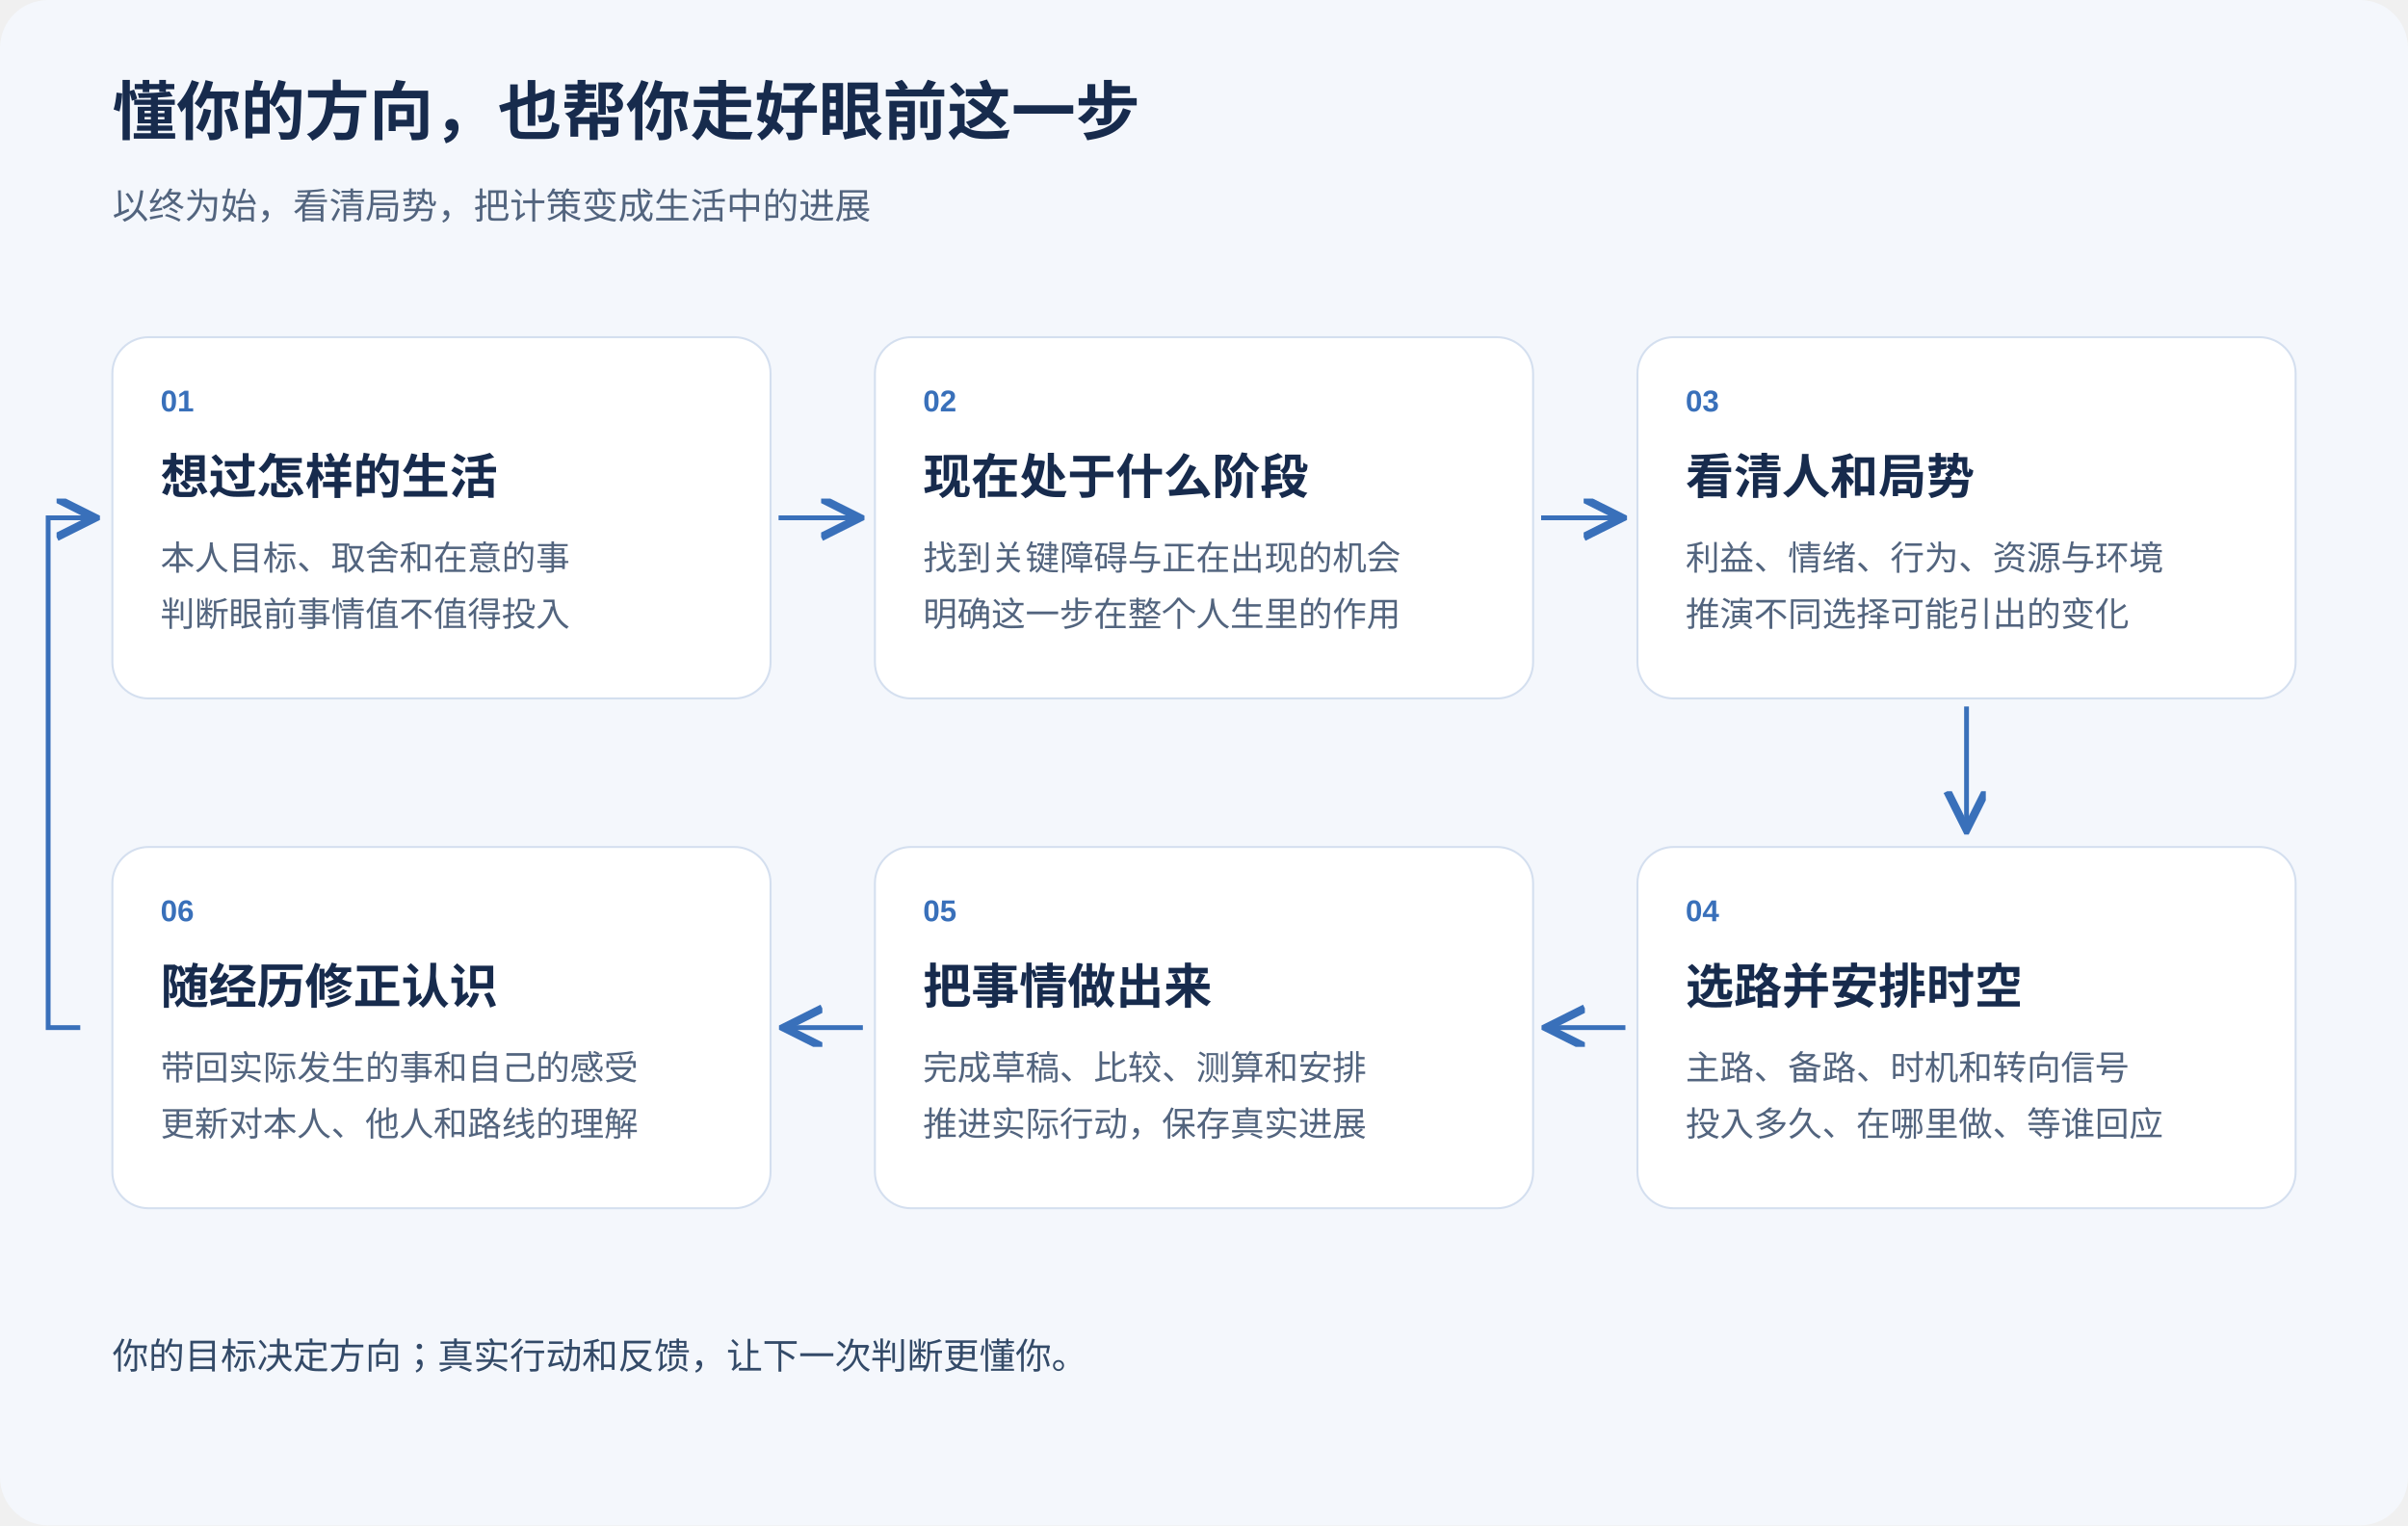
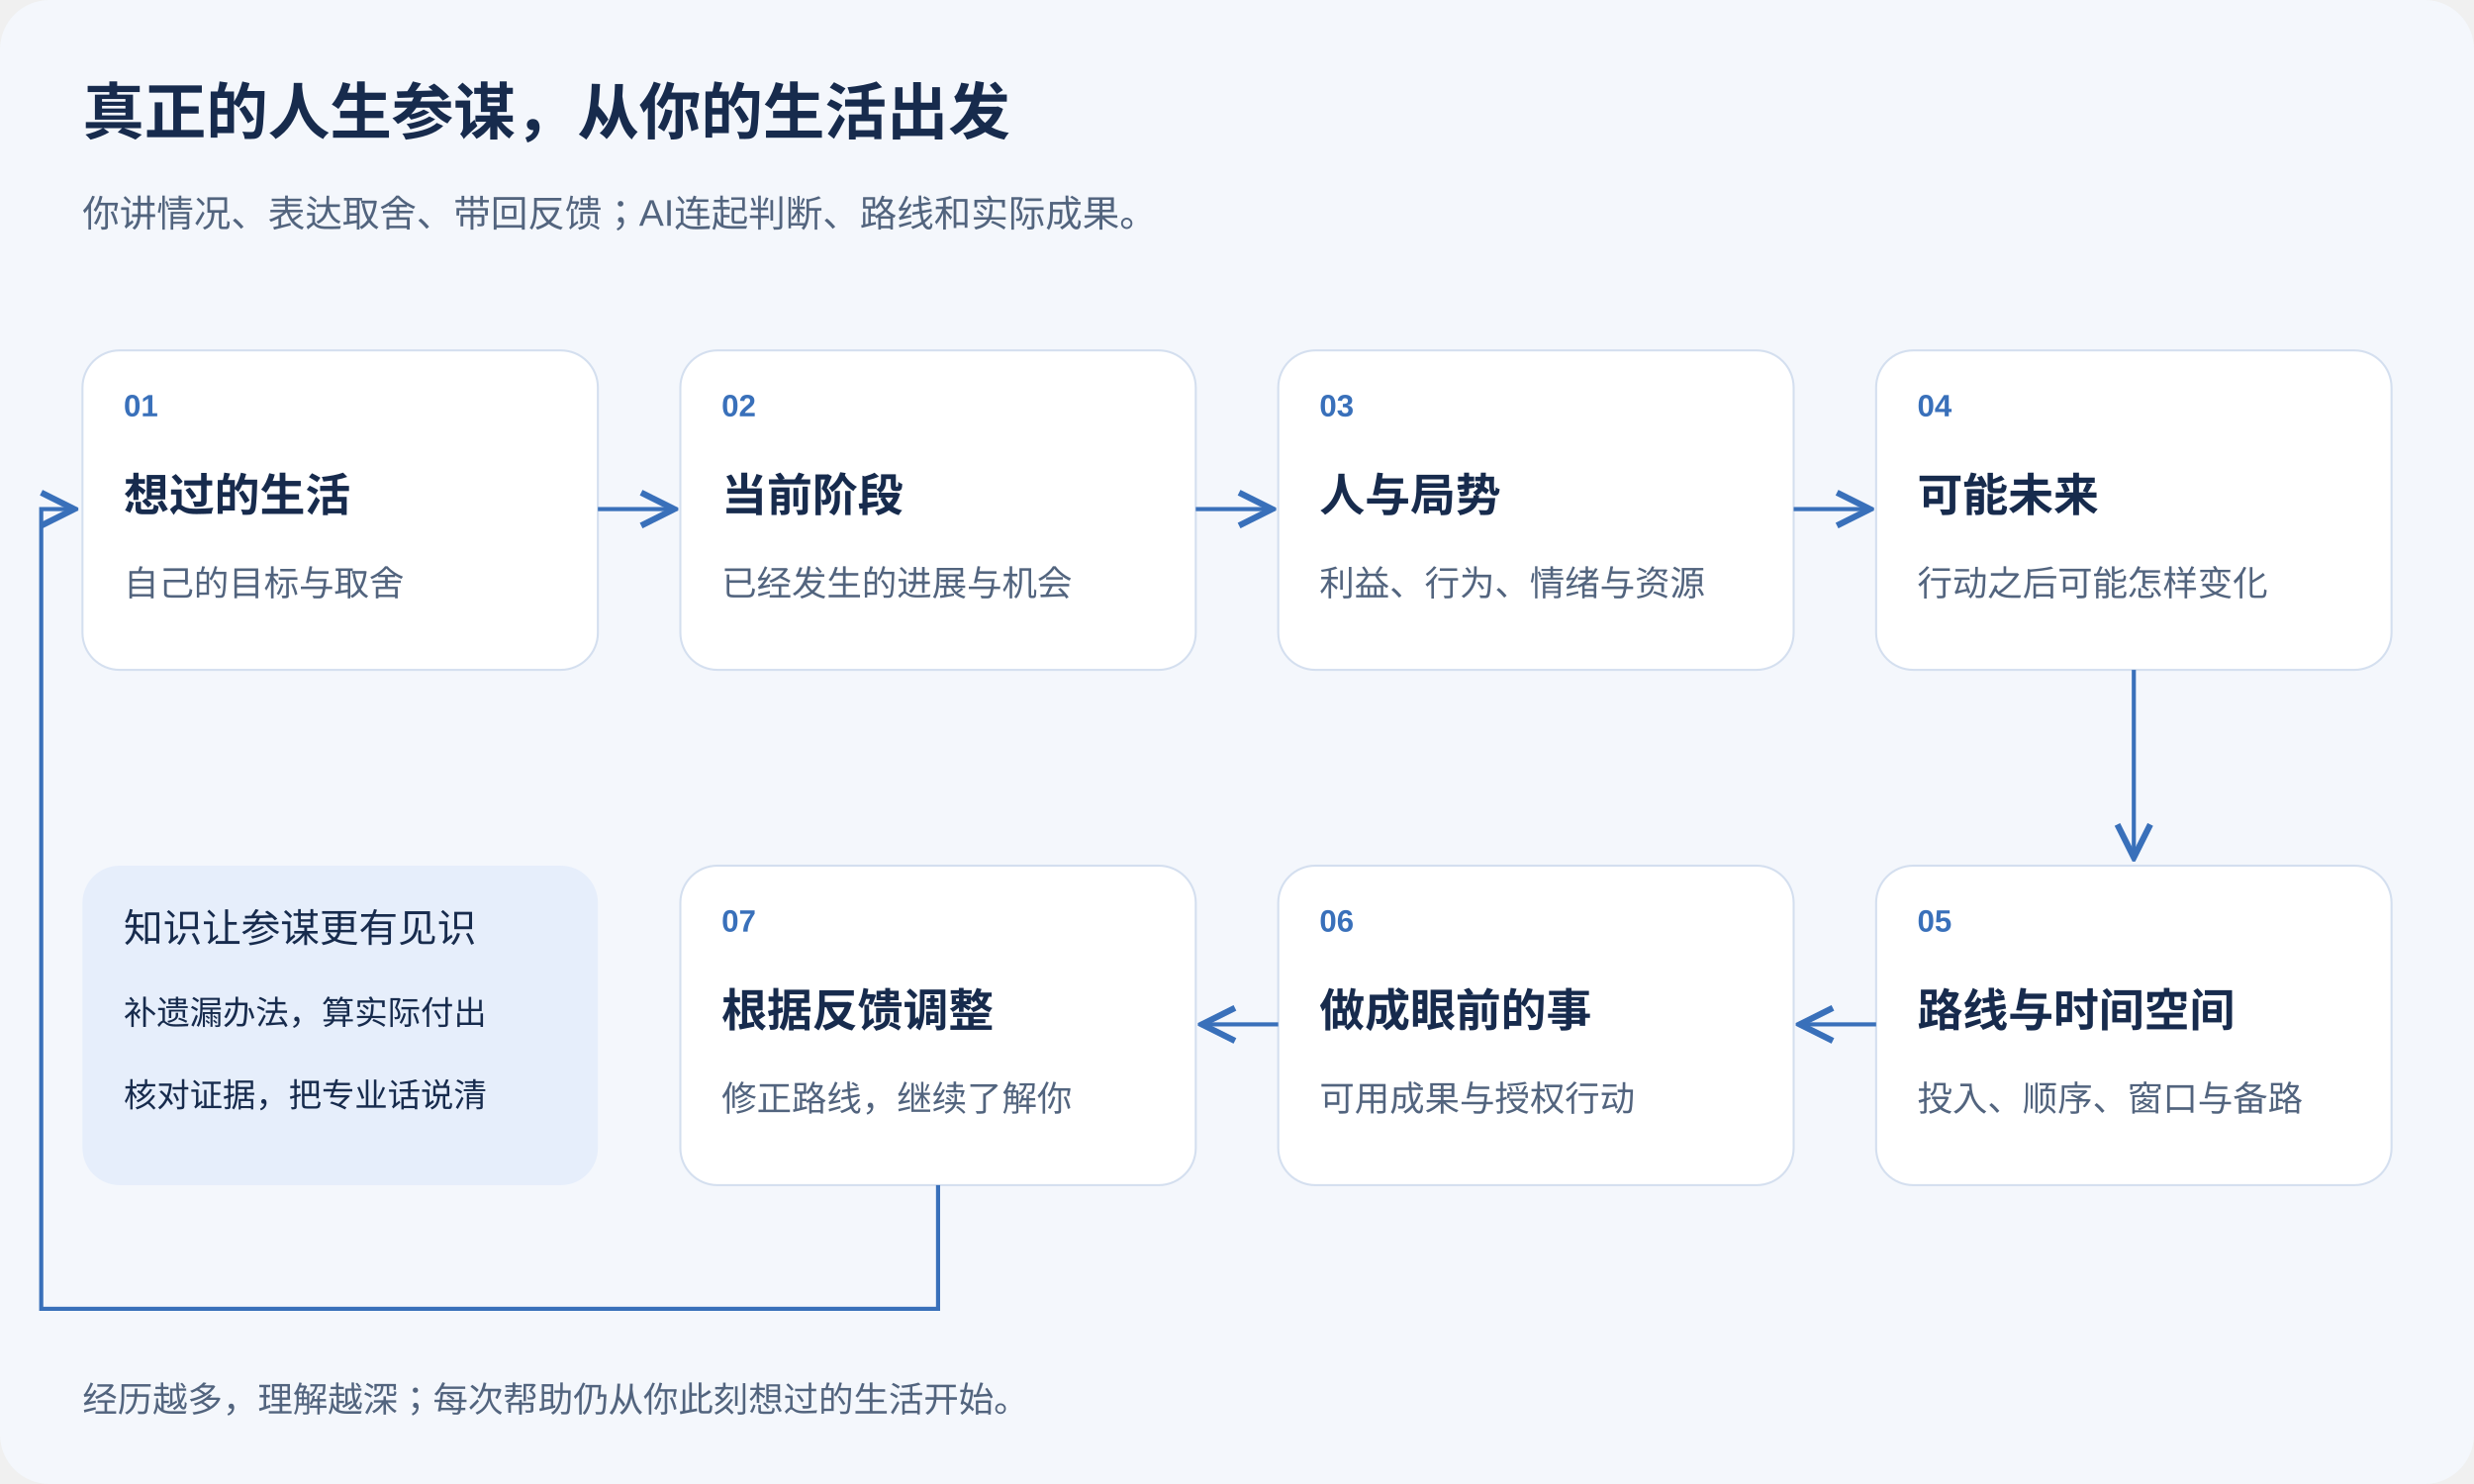
- <svg xmlns="http://www.w3.org/2000/svg" width="1200" height="760" viewBox="0 0 1200 760" role="img" aria-labelledby="title desc">
+ <svg xmlns="http://www.w3.org/2000/svg" width="1200" height="720" viewBox="0 0 1200 720" role="img" aria-labelledby="title desc">
  <defs>
-     <marker id="arrow" markerWidth="9" markerHeight="9" refX="7" refY="4" orient="auto">
-       <path d="M0 0L8 4L0 8" fill="none" stroke="#3970ba" stroke-width="1.7" />
+     <marker id="arrow" markerWidth="10" markerHeight="10" refX="8" refY="5" orient="auto">
+       <path d="M1 1L9 5L1 9" fill="none" stroke="#3970ba" stroke-width="1.5" />
    </marker>
  </defs>
-   <rect width="1200" height="760" rx="24" fill="#f4f7fc" />
+   <rect width="1200" height="720" rx="24" fill="#f4f7fc" />
  <g font-family="-apple-system,BlinkMacSystemFont,Segoe UI,PingFang SC,Arial,sans-serif">
-     <text x="56" y="67" font-size="32" font-weight="700" fill="#172b4d">懂你的方向，也帮你走好眼前这一步</text>
-     <text x="56" y="109" font-size="18" fill="#52647e">以终为始，看清局势，把计策变成生活中的进展</text>
-     <rect x="56" y="168" width="328" height="180" rx="18" fill="white" stroke="#d4dfef" />
-     <text x="80" y="205" font-size="15" font-weight="700" fill="#3970ba">01</text>
-     <text x="80" y="246" font-size="24" font-weight="650" fill="#172b4d">想过怎样的生活</text>
-     <text x="80" y="284" font-size="17" fill="#52647e">本人目标、取舍和在意的事</text>
-     <text x="80" y="312" font-size="17" fill="#52647e">判断眼前事情值不值得投入</text>
-     <rect x="436" y="168" width="328" height="180" rx="18" fill="white" stroke="#d4dfef" />
-     <text x="460" y="205" font-size="15" font-weight="700" fill="#3970ba">02</text>
-     <text x="460" y="246" font-size="24" font-weight="650" fill="#172b4d">现在处于什么阶段</text>
-     <text x="460" y="284" font-size="17" fill="#52647e">找到关键障碍与正在出现的机会</text>
-     <text x="460" y="312" font-size="17" fill="#52647e">明确这一步在整个人生里的作用</text>
-     <rect x="816" y="168" width="328" height="180" rx="18" fill="white" stroke="#d4dfef" />
-     <text x="840" y="205" font-size="15" font-weight="700" fill="#3970ba">03</text>
-     <text x="840" y="246" font-size="24" font-weight="650" fill="#172b4d">看清人和局势</text>
-     <text x="840" y="284" font-size="17" fill="#52647e">利益、情绪、行为、资源与环境</text>
-     <text x="840" y="312" font-size="17" fill="#52647e">推演不同选择可能引出的变化</text>
-     <rect x="56" y="422" width="328" height="180" rx="18" fill="white" stroke="#d4dfef" />
-     <text x="80" y="459" font-size="15" font-weight="700" fill="#3970ba">06</text>
-     <text x="80" y="500" font-size="24" font-weight="650" fill="#172b4d">随经历修正认识</text>
-     <text x="80" y="538" font-size="17" fill="#52647e">带回实际发生的事和自己的感受</text>
-     <text x="80" y="566" font-size="17" fill="#52647e">更新对本人、他人和路线的理解</text>
-     <rect x="436" y="422" width="328" height="180" rx="18" fill="white" stroke="#d4dfef" />
-     <text x="460" y="459" font-size="15" font-weight="700" fill="#3970ba">05</text>
-     <text x="460" y="500" font-size="24" font-weight="650" fill="#172b4d">把事情做出来</text>
-     <text x="460" y="538" font-size="17" fill="#52647e">完成草稿、比较、测算和安排</text>
-     <text x="460" y="566" font-size="17" fill="#52647e">推进实际行动，保存真实进展</text>
-     <rect x="816" y="422" width="328" height="180" rx="18" fill="white" stroke="#d4dfef" />
-     <text x="840" y="459" font-size="15" font-weight="700" fill="#3970ba">04</text>
-     <text x="840" y="500" font-size="24" font-weight="650" fill="#172b4d">选路并安排时空</text>
-     <text x="840" y="538" font-size="17" fill="#52647e">主路、备路、时机和转向信号</text>
-     <text x="840" y="566" font-size="17" fill="#52647e">投入多久、在哪里做、等谁回应</text>
-     <path d="M388 258H426" fill="none" stroke="#3970ba" stroke-width="2.4" marker-end="url(#arrow)" />
-     <path d="M768 258H806" fill="none" stroke="#3970ba" stroke-width="2.4" marker-end="url(#arrow)" />
-     <path d="M980 352V411" fill="none" stroke="#3970ba" stroke-width="2.4" marker-end="url(#arrow)" />
-     <path d="M810 512H773" fill="none" stroke="#3970ba" stroke-width="2.4" marker-end="url(#arrow)" />
-     <path d="M430 512H393" fill="none" stroke="#3970ba" stroke-width="2.4" marker-end="url(#arrow)" />
-     <path d="M40 512H24V258H45" fill="none" stroke="#3970ba" stroke-width="2.4" marker-end="url(#arrow)" />
-     <text x="56" y="682" font-size="18" fill="#334a68">你的目标决定方向；真实行动和反馈，让下一次判断更懂你。</text>
+     <text x="40" y="65" font-size="30" font-weight="700" fill="#172b4d">真正的人生参谋，从你的生活出发</text>
+     <text x="40" y="110" font-size="18" fill="#52647e">你讲情况、表达取舍、带回反馈；AI连起判断、路线和实际成果。</text>
+     <rect x="40" y="170" width="250" height="155" rx="18" fill="white" stroke="#d4dfef" />
+     <text x="60" y="202" font-size="15" font-weight="700" fill="#3970ba">01</text>
+     <text x="60" y="248" font-size="22" font-weight="650" fill="#172b4d">想过的生活</text>
+     <text x="60" y="289" font-size="17" fill="#52647e">自己的目标与取舍</text>
+     <rect x="330" y="170" width="250" height="155" rx="18" fill="white" stroke="#d4dfef" />
+     <text x="350" y="202" font-size="15" font-weight="700" fill="#3970ba">02</text>
+     <text x="350" y="248" font-size="22" font-weight="650" fill="#172b4d">当前阶段</text>
+     <text x="350" y="289" font-size="17" fill="#52647e">已经发生的进展与机会</text>
+     <rect x="620" y="170" width="250" height="155" rx="18" fill="white" stroke="#d4dfef" />
+     <text x="640" y="202" font-size="15" font-weight="700" fill="#3970ba">03</text>
+     <text x="640" y="248" font-size="22" font-weight="650" fill="#172b4d">人与局势</text>
+     <text x="640" y="289" font-size="17" fill="#52647e">利益、行为、情绪与资源</text>
+     <rect x="910" y="170" width="250" height="155" rx="18" fill="white" stroke="#d4dfef" />
+     <text x="930" y="202" font-size="15" font-weight="700" fill="#3970ba">04</text>
+     <text x="930" y="248" font-size="22" font-weight="650" fill="#172b4d">可能未来</text>
+     <text x="930" y="289" font-size="17" fill="#52647e">行动之后可能怎样变化</text>
+     <rect x="910" y="420" width="250" height="155" rx="18" fill="white" stroke="#d4dfef" />
+     <text x="930" y="452" font-size="15" font-weight="700" fill="#3970ba">05</text>
+     <text x="930" y="498" font-size="22" font-weight="650" fill="#172b4d">路线与时间空间</text>
+     <text x="930" y="539" font-size="17" fill="#52647e">投入、顺序、窗口与备路</text>
+     <rect x="620" y="420" width="250" height="155" rx="18" fill="white" stroke="#d4dfef" />
+     <text x="640" y="452" font-size="15" font-weight="700" fill="#3970ba">06</text>
+     <text x="640" y="498" font-size="22" font-weight="650" fill="#172b4d">做成眼前的事</text>
+     <text x="640" y="539" font-size="17" fill="#52647e">可用成果与授权行动</text>
+     <rect x="330" y="420" width="250" height="155" rx="18" fill="white" stroke="#d4dfef" />
+     <text x="350" y="452" font-size="15" font-weight="700" fill="#3970ba">07</text>
+     <text x="350" y="498" font-size="22" font-weight="650" fill="#172b4d">根据反馈调整</text>
+     <text x="350" y="539" font-size="17" fill="#52647e">修正路线，继续了解你</text>
+     <path d="M290 247H325" stroke="#3970ba" stroke-width="2" fill="none" marker-end="url(#arrow)" />
+     <path d="M580 247H615" stroke="#3970ba" stroke-width="2" fill="none" marker-end="url(#arrow)" />
+     <path d="M870 247H905" stroke="#3970ba" stroke-width="2" fill="none" marker-end="url(#arrow)" />
+     <path d="M1035 325V414" stroke="#3970ba" stroke-width="2" fill="none" marker-end="url(#arrow)" />
+     <path d="M910 497H875" stroke="#3970ba" stroke-width="2" fill="none" marker-end="url(#arrow)" />
+     <path d="M620 497H585" stroke="#3970ba" stroke-width="2" fill="none" marker-end="url(#arrow)" />
+     <path d="M455 575V635H20V247H34" stroke="#3970ba" stroke-width="2" fill="none" marker-end="url(#arrow)" />
+     <rect x="40" y="420" width="250" height="155" rx="18" fill="#e6eefb" />
+     <text x="60" y="457" font-size="19" fill="#172b4d">知识让参谋更有见识</text>
+     <text x="60" y="497" font-size="16" fill="#172b4d">补遗漏办法，算实际付出</text>
+     <text x="60" y="537" font-size="16" fill="#172b4d">核对证据，把专业话说清</text>
+     <text x="40" y="685" font-size="17" fill="#52647e">经历越多，理解越深；每次帮助仍从你此刻想过的生活开始。</text>
  </g>
</svg>
